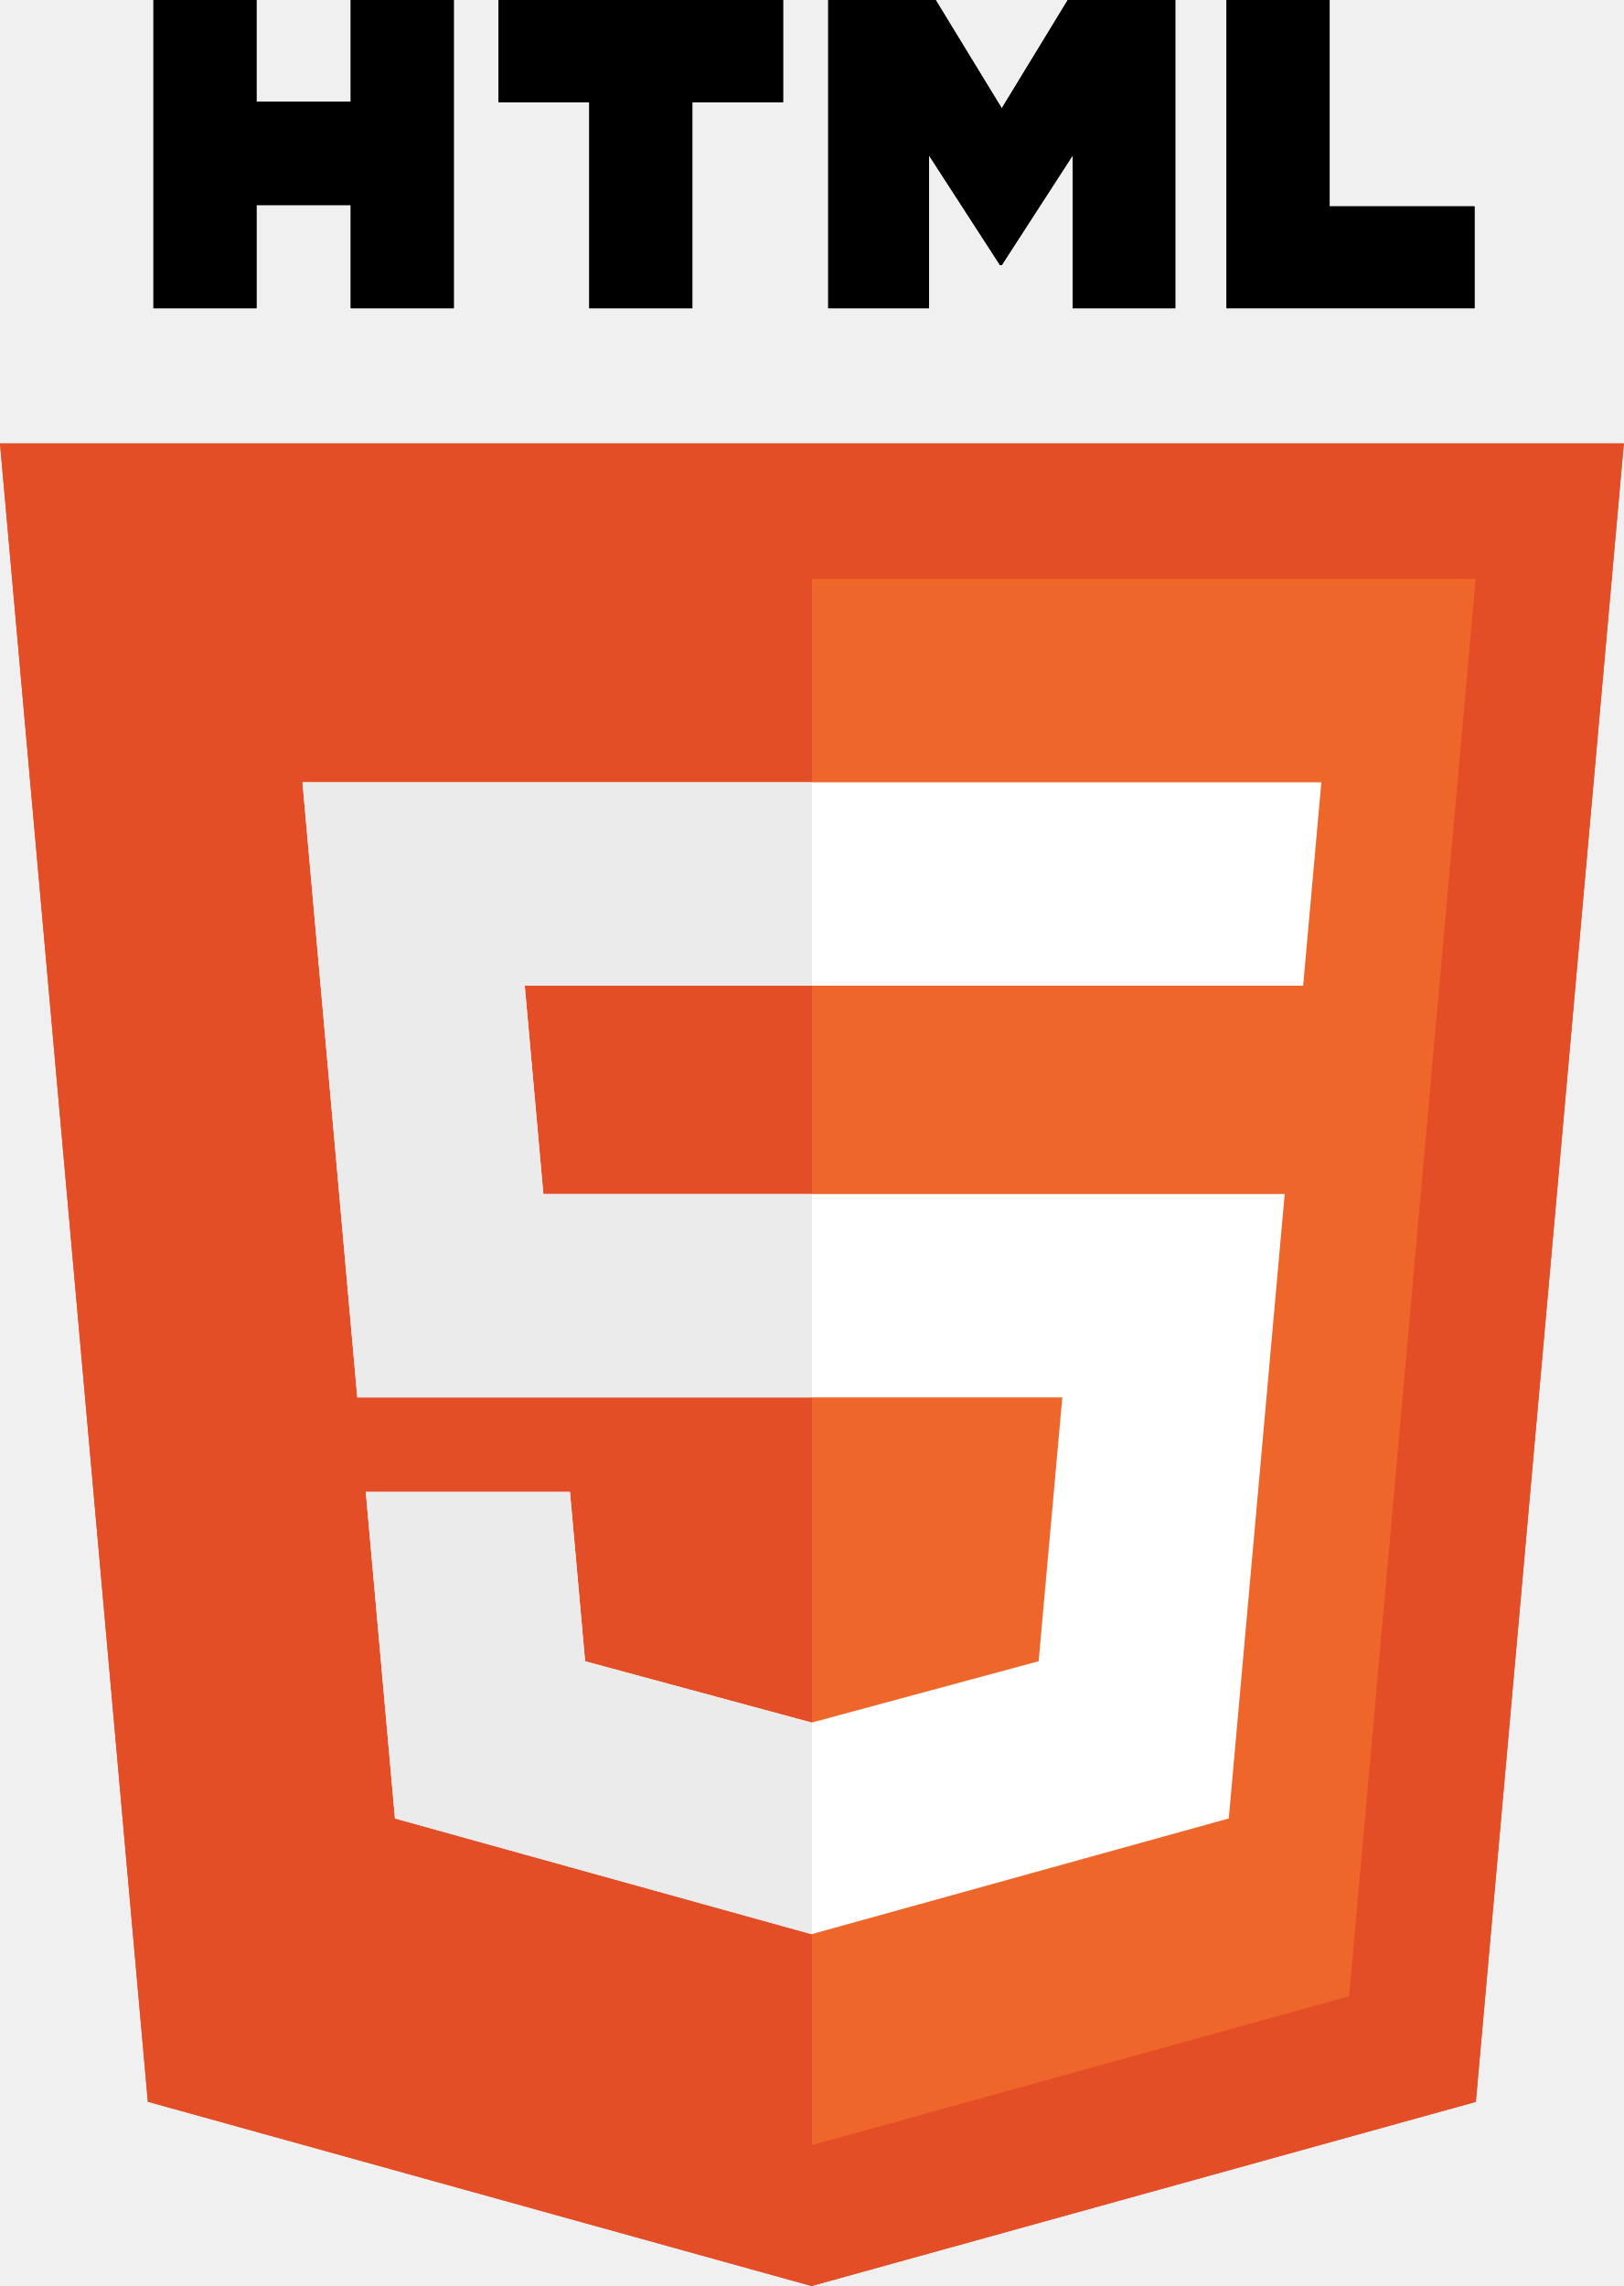
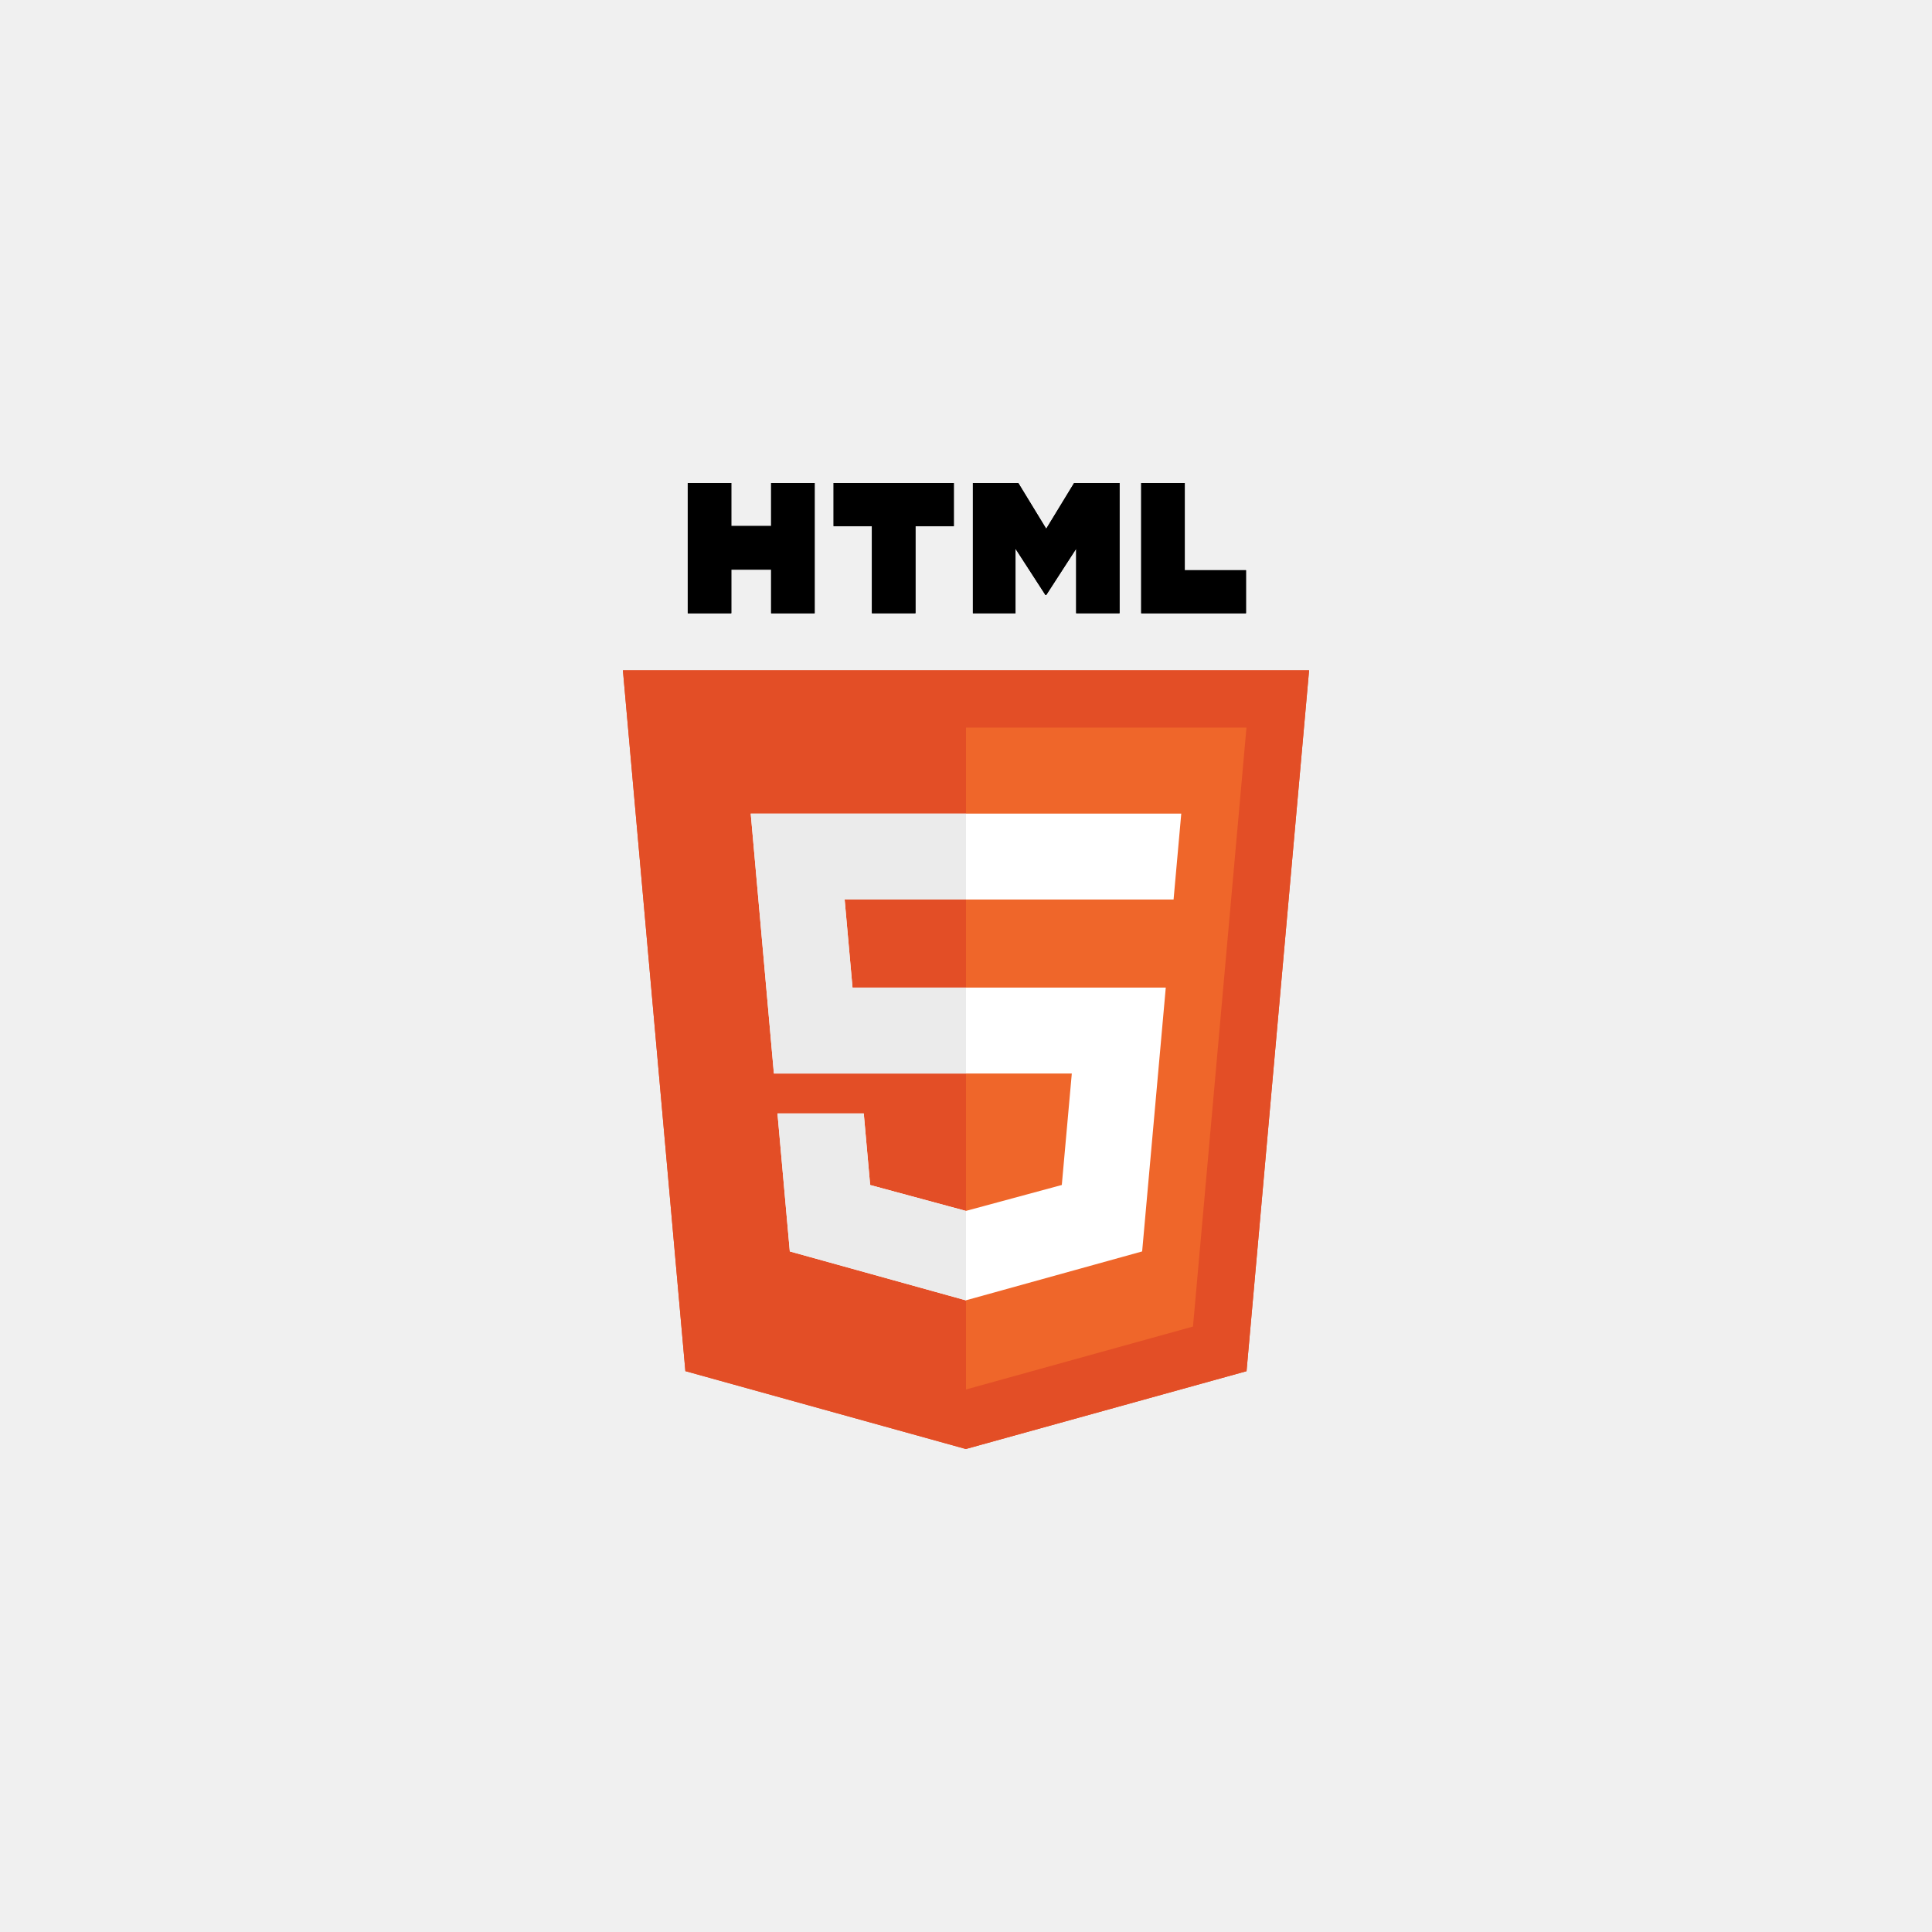
- <svg xmlns="http://www.w3.org/2000/svg" version="1.1" id="Layer_1" x="0px" y="0px" width="363.691" height="512" viewBox="0 0 363.691 512" enable-background="new 0 0 512 512" xml:space="preserve">
-   <defs id="defs34" />
-   <g id="g14" transform="translate(-74.012)">
-     <g id="g12">
-       <g id="g10">
-         <path d="m 108.382,0 h 23.077 v 22.8 h 21.11 V 0 h 23.078 V 69.044 H 152.57 v -23.12 h -21.11 v 23.12 h -23.077 z" id="path2" />
-         <path d="M 205.994,22.896 H 185.678 V 0 h 63.72 v 22.896 h -20.325 v 46.148 h -23.078 z" id="path4" />
-         <path d="m 259.511,0 h 24.063 L 298.376,24.26 313.163,0 h 24.072 V 69.044 H 314.253 V 34.822 l -15.877,24.549 h -0.397 L 282.091,34.822 v 34.222 h -22.58 z" id="path6" />
-         <path d="m 348.72,0 h 23.084 v 46.222 h 32.453 V 69.044 H 348.72 Z" id="path8" />
+ <svg xmlns="http://www.w3.org/2000/svg" width="1024" height="1024" version="1.1" id="svg33">
+   <defs id="defs27">
+     <linearGradient id="bs-logo-a" x1="76.079" x2="523.48" y1="10.798" y2="365.945" gradientUnits="userSpaceOnUse">
+       <stop stop-color="#9013fe" id="stop2" />
+       <stop offset="1" stop-color="#6610f2" id="stop4" />
+     </linearGradient>
+     <linearGradient id="bs-logo-b" x1="193.508" x2="293.514" y1="109.74" y2="278.872" gradientUnits="userSpaceOnUse">
+       <stop stop-color="#fff" id="stop7" />
+       <stop offset="1" stop-color="#f1e5fc" id="stop9" />
+     </linearGradient>
+     <filter id="bs-logo-c" width="197" height="249" x="161.901" y="83.457" filterUnits="userSpaceOnUse" style="color-interpolation-filters:sRGB">
+       <feFlood flood-opacity="0" result="BackgroundImageFix" id="feFlood12" />
+       <feColorMatrix in="SourceAlpha" values="0 0 0 0 0 0 0 0 0 0 0 0 0 0 0 0 0 0 127 0" id="feColorMatrix14" />
+       <feOffset dy="4" id="feOffset16" />
+       <feGaussianBlur stdDeviation="8" id="feGaussianBlur18" />
+       <feColorMatrix values="0 0 0 0 0 0 0 0 0 0 0 0 0 0 0 0 0 0 0.15 0" id="feColorMatrix20" />
+       <feBlend in2="BackgroundImageFix" result="effect1_dropShadow" id="feBlend22" mode="normal" />
+       <feBlend in="SourceGraphic" in2="effect1_dropShadow" result="shape" id="feBlend24" mode="normal" />
+     </filter>
+   </defs>
+   <g id="g881" transform="translate(330.1545,256)">
+     <g id="g14" transform="translate(-74.012)">
+       <g id="g12">
+         <g id="g10">
+           <path d="m 108.382,0 h 23.077 v 22.8 h 21.11 V 0 h 23.078 V 69.044 H 152.57 v -23.12 h -21.11 v 23.12 h -23.077 z" id="path2" />
+           <path d="M 205.994,22.896 H 185.678 V 0 h 63.72 v 22.896 h -20.325 v 46.148 h -23.078 z" id="path4" />
+           <path d="m 259.511,0 h 24.063 L 298.376,24.26 313.163,0 h 24.072 V 69.044 H 314.253 V 34.822 l -15.877,24.549 h -0.397 L 282.091,34.822 v 34.222 h -22.58 z" id="path6" />
+           <path d="m 348.72,0 h 23.084 v 46.222 h 32.453 V 69.044 H 348.72 Z" id="path8" />
+         </g>
      </g>
    </g>
-   </g>
-   <g id="Guides_to_delete" transform="translate(-74.012)">
-     <g id="g28">
-       <polygon points="437.703,99.297 404.549,470.755 255.769,512 107.125,470.727 74.012,99.297 " id="polygon16" style="fill:#e34e26" />
-       <polygon points="376.164,447.101 404.51,129.657 255.857,129.657 255.857,480.449 " id="polygon18" style="fill:#ef662a" />
-       <polygon points="311.936,312.978 306.637,372.066 255.799,385.811 205.057,372.085 201.664,334.146 155.937,334.146 162.476,407.282 255.787,433.199 349.219,407.282 361.744,267.429 195.706,267.429 191.538,220.777 365.732,220.777 365.873,220.777 369.953,175.217 141.761,175.217 154.041,312.978 " id="polygon20" style="fill:#ffffff" />
-       <g id="g26">
-         <polygon points="154.041,312.978 255.857,312.978 255.857,267.429 195.706,267.429 191.538,220.777 255.857,220.777 255.857,175.217 141.761,175.217 " id="polygon22" style="fill:#ebebeb" />
-         <polygon points="205.057,372.085 201.664,334.146 155.937,334.146 162.476,407.282 255.787,433.199 255.857,433.179 255.857,385.791 255.799,385.811 " id="polygon24" style="fill:#ebebeb" />
+     <g id="Guides_to_delete" transform="translate(-74.012)">
+       <g id="g28">
+         <polygon points="437.703,99.297 404.549,470.755 255.769,512 107.125,470.727 74.012,99.297 " id="polygon16" style="fill:#e34e26" />
+         <polygon points="255.857,480.449 376.164,447.101 404.51,129.657 255.857,129.657 " id="polygon18" style="fill:#ef662a" />
+         <polygon points="141.761,175.217 154.041,312.978 311.936,312.978 306.637,372.066 255.799,385.811 205.057,372.085 201.664,334.146 155.937,334.146 162.476,407.282 255.787,433.199 349.219,407.282 361.744,267.429 195.706,267.429 191.538,220.777 365.732,220.777 365.873,220.777 369.953,175.217 " id="polygon20" style="fill:#ffffff" />
+         <g id="g26">
+           <polygon points="141.761,175.217 154.041,312.978 255.857,312.978 255.857,267.429 195.706,267.429 191.538,220.777 255.857,220.777 255.857,175.217 " id="polygon22" style="fill:#ebebeb" />
+           <polygon points="255.799,385.811 205.057,372.085 201.664,334.146 155.937,334.146 162.476,407.282 255.787,433.199 255.857,433.179 255.857,385.791 " id="polygon24" style="fill:#ebebeb" />
+         </g>
      </g>
    </g>
-   </g>
-   <g id="g855" transform="translate(-74.012)">
-     <g id="g853">
-       <g id="g851">
-         <path id="path843" d="m 108.382,0 h 23.077 v 22.8 h 21.11 V 0 h 23.078 V 69.044 H 152.57 v -23.12 h -21.11 v 23.12 h -23.077 z" />
-         <path id="path845" d="M 205.994,22.896 H 185.678 V 0 h 63.72 v 22.896 h -20.325 v 46.148 h -23.078 z" />
-         <path id="path847" d="m 259.511,0 h 24.063 L 298.376,24.26 313.163,0 h 24.072 V 69.044 H 314.253 V 34.822 l -15.877,24.549 h -0.397 L 282.091,34.822 v 34.222 h -22.58 z" />
-         <path id="path849" d="m 348.72,0 h 23.084 v 46.222 h 32.453 V 69.044 H 348.72 Z" />
+     <g id="g855" transform="translate(-74.012)">
+       <g id="g853">
+         <g id="g851">
+           <path id="path843" d="m 108.382,0 h 23.077 v 22.8 h 21.11 V 0 h 23.078 V 69.044 H 152.57 v -23.12 h -21.11 v 23.12 h -23.077 z" />
+           <path id="path845" d="M 205.994,22.896 H 185.678 V 0 h 63.72 v 22.896 h -20.325 v 46.148 h -23.078 z" />
+           <path id="path847" d="m 259.511,0 h 24.063 L 298.376,24.26 313.163,0 h 24.072 V 69.044 H 314.253 V 34.822 l -15.877,24.549 h -0.397 L 282.091,34.822 v 34.222 h -22.58 z" />
+           <path id="path849" d="m 348.72,0 h 23.084 v 46.222 h 32.453 V 69.044 H 348.72 Z" />
+         </g>
      </g>
    </g>
-   </g>
-   <g id="g871" transform="translate(-74.012)">
-     <g id="g869">
-       <polygon id="polygon857" points="437.703,99.297 404.549,470.755 255.769,512 107.125,470.727 74.012,99.297 " style="fill:#e34e26" />
-       <polygon id="polygon859" points="376.164,447.101 404.51,129.657 255.857,129.657 255.857,480.449 " style="fill:#ef662a" />
-       <polygon id="polygon861" points="311.936,312.978 306.637,372.066 255.799,385.811 205.057,372.085 201.664,334.146 155.937,334.146 162.476,407.282 255.787,433.199 349.219,407.282 361.744,267.429 195.706,267.429 191.538,220.777 365.732,220.777 365.873,220.777 369.953,175.217 141.761,175.217 154.041,312.978 " style="fill:#ffffff" />
-       <g id="g867">
-         <polygon id="polygon863" points="154.041,312.978 255.857,312.978 255.857,267.429 195.706,267.429 191.538,220.777 255.857,220.777 255.857,175.217 141.761,175.217 " style="fill:#ebebeb" />
-         <polygon id="polygon865" points="205.057,372.085 201.664,334.146 155.937,334.146 162.476,407.282 255.787,433.199 255.857,433.179 255.857,385.791 255.799,385.811 " style="fill:#ebebeb" />
+     <g id="g871" transform="translate(-74.012)">
+       <g id="g869">
+         <polygon id="polygon857" points="437.703,99.297 404.549,470.755 255.769,512 107.125,470.727 74.012,99.297 " style="fill:#e34e26" />
+         <polygon id="polygon859" points="255.857,480.449 376.164,447.101 404.51,129.657 255.857,129.657 " style="fill:#ef662a" />
+         <polygon id="polygon861" points="141.761,175.217 154.041,312.978 311.936,312.978 306.637,372.066 255.799,385.811 205.057,372.085 201.664,334.146 155.937,334.146 162.476,407.282 255.787,433.199 349.219,407.282 361.744,267.429 195.706,267.429 191.538,220.777 365.732,220.777 365.873,220.777 369.953,175.217 " style="fill:#ffffff" />
+         <g id="g867">
+           <polygon id="polygon863" points="141.761,175.217 154.041,312.978 255.857,312.978 255.857,267.429 195.706,267.429 191.538,220.777 255.857,220.777 255.857,175.217 " style="fill:#ebebeb" />
+           <polygon id="polygon865" points="255.799,385.811 205.057,372.085 201.664,334.146 155.937,334.146 162.476,407.282 255.787,433.199 255.857,433.179 255.857,385.791 " style="fill:#ebebeb" />
+         </g>
      </g>
    </g>
  </g>
</svg>
